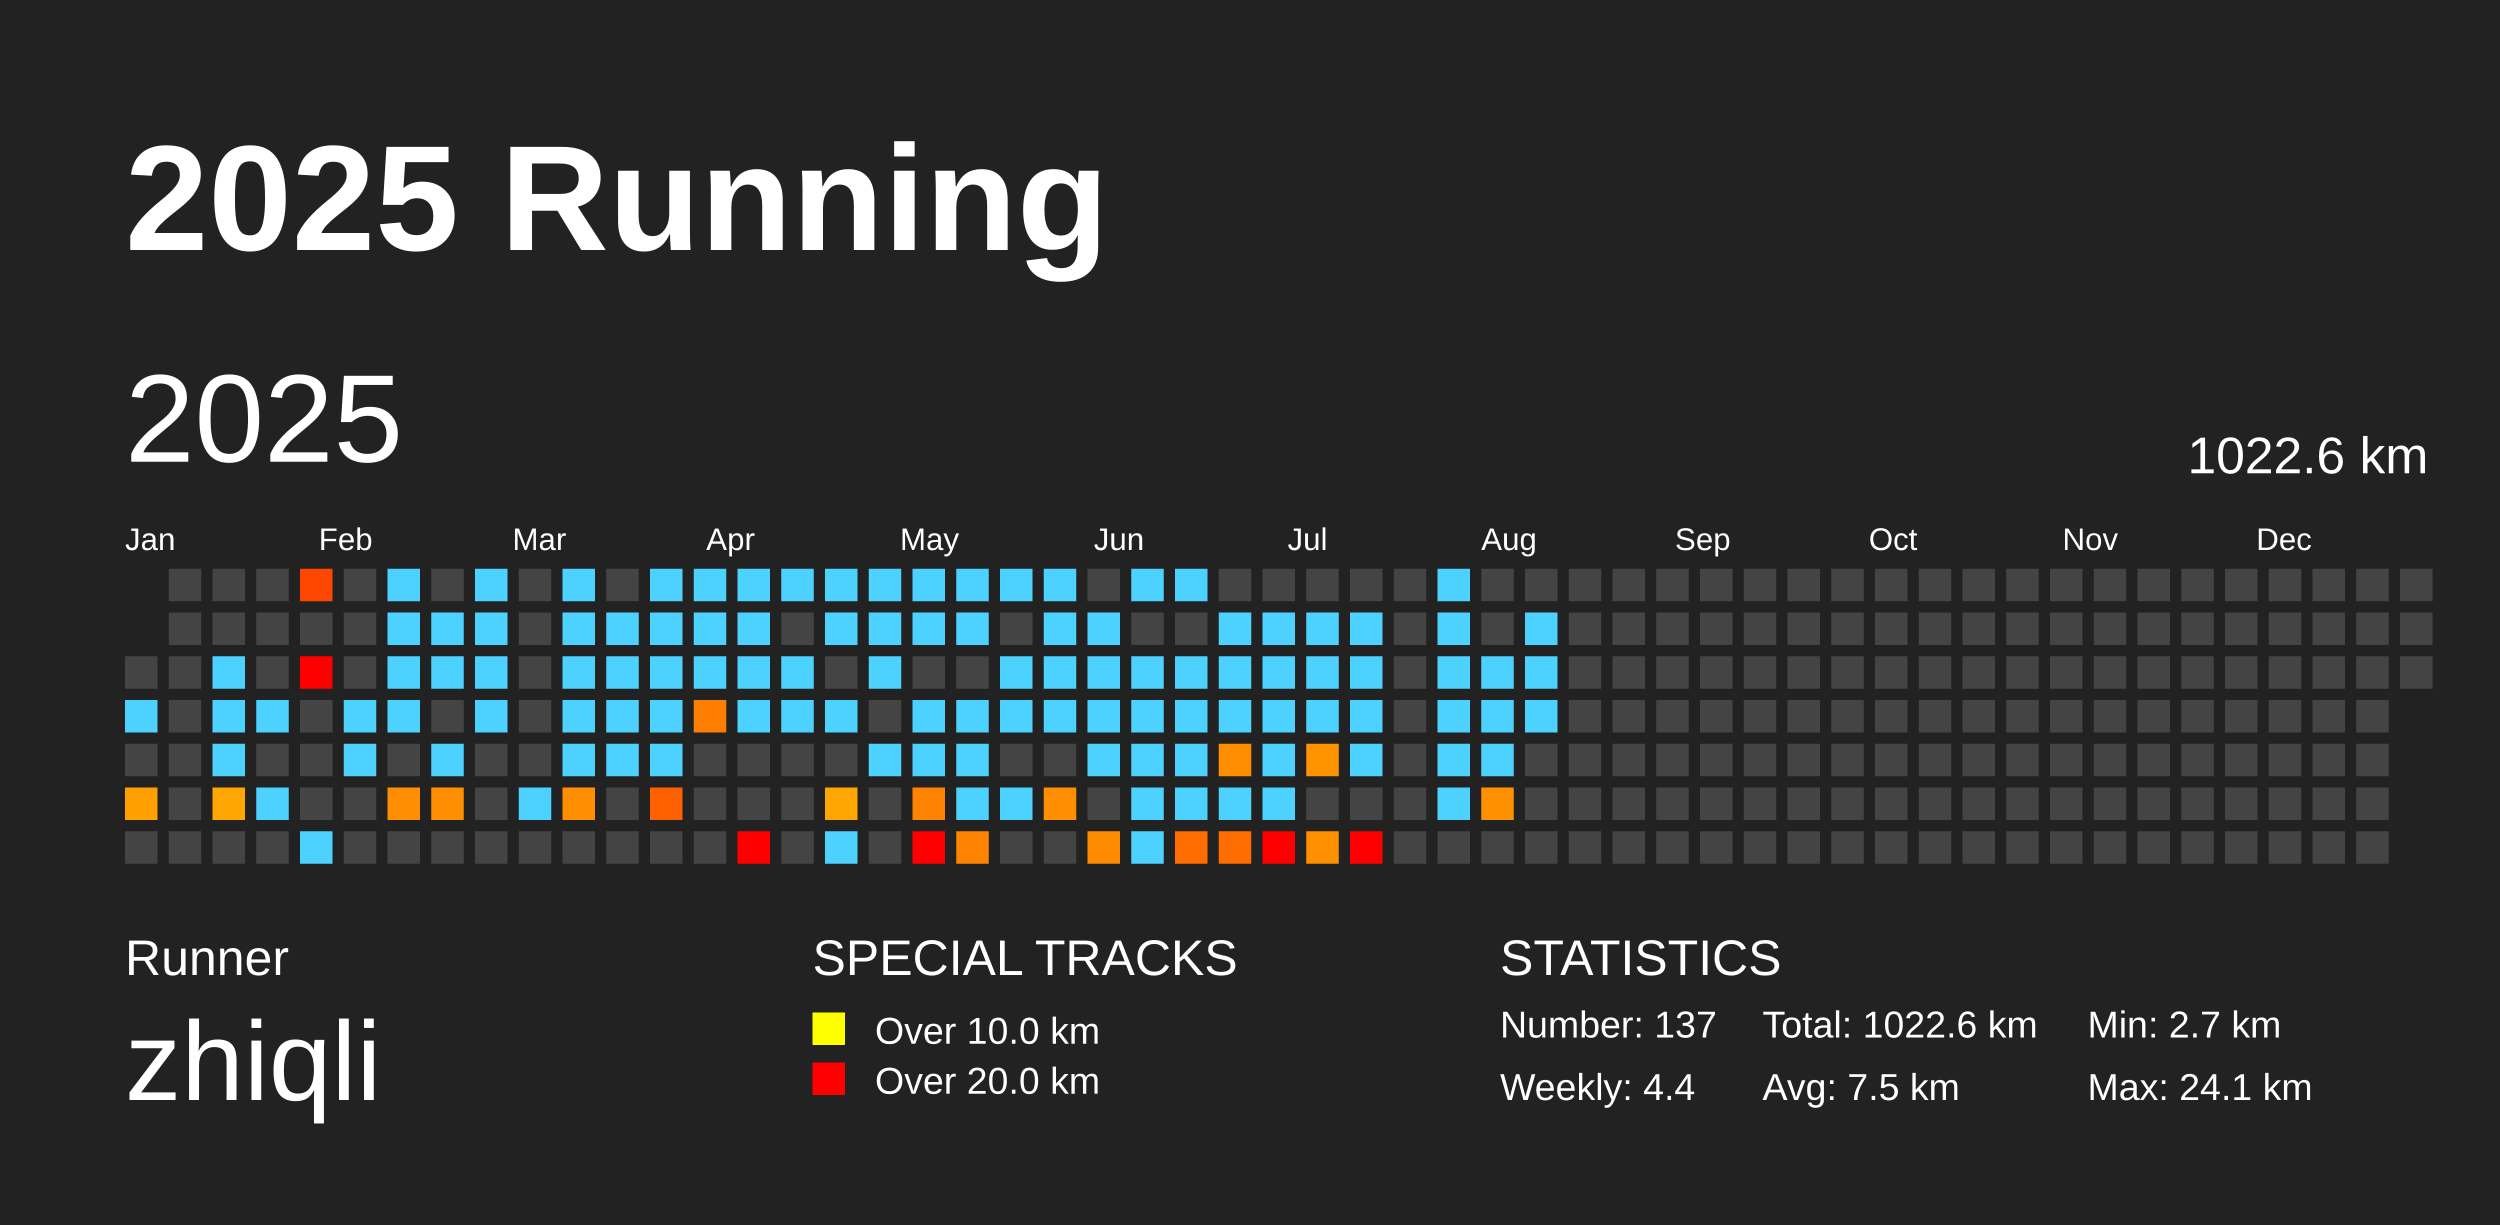
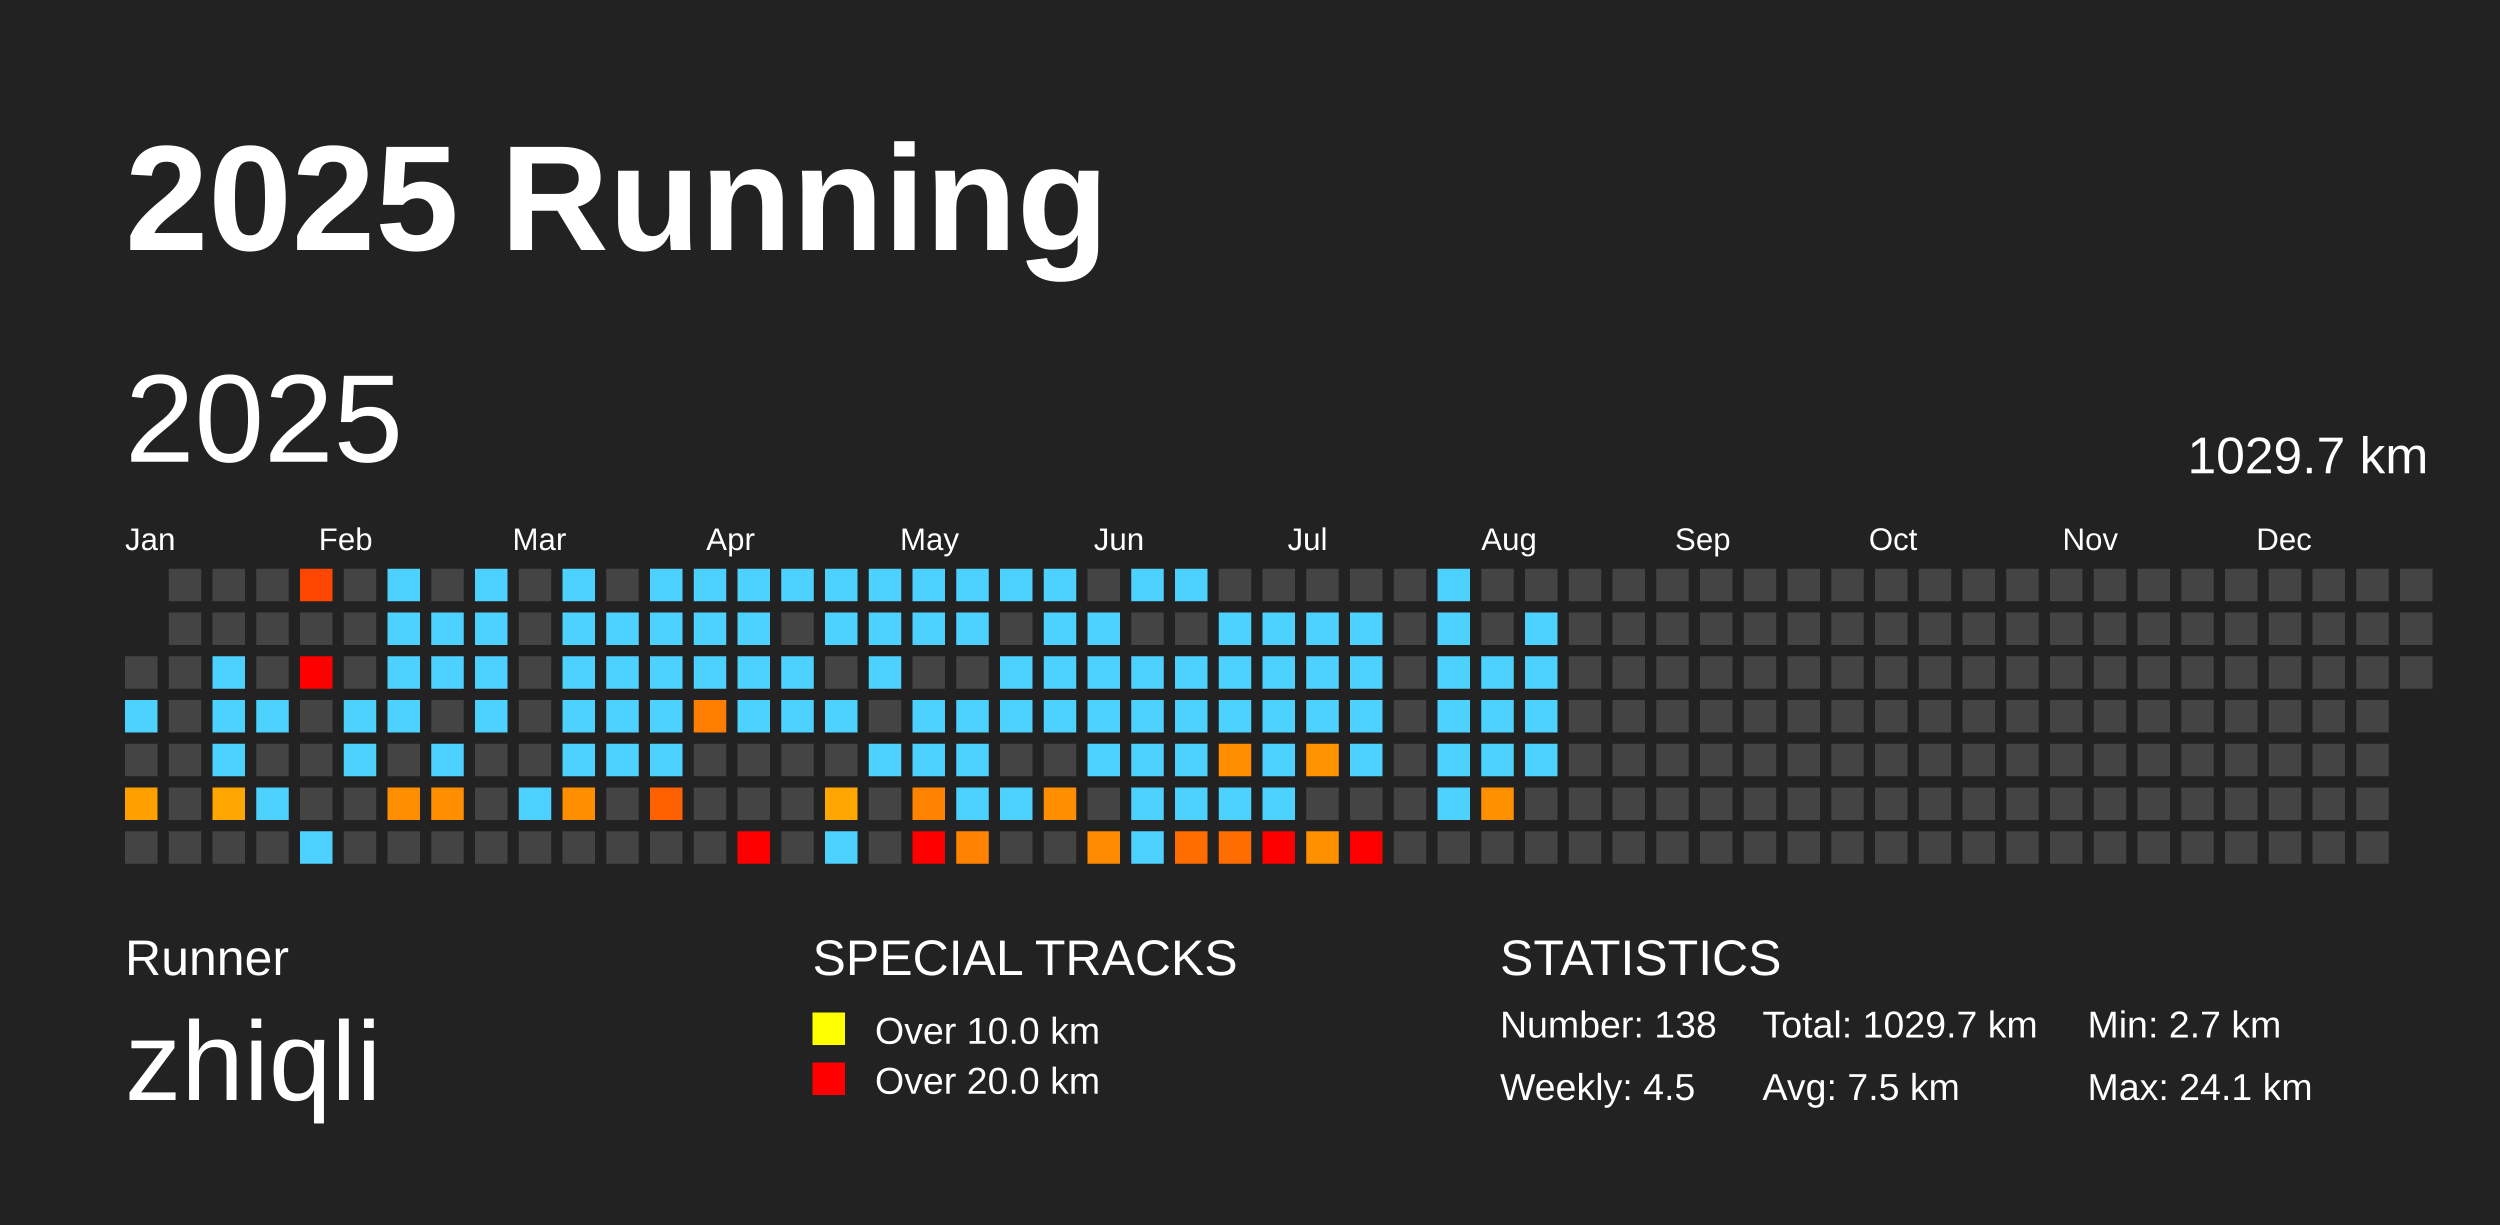
<svg xmlns="http://www.w3.org/2000/svg" baseProfile="full" height="98mm" version="1.1" viewBox="0,0,200,98" width="200mm">
  <defs />
  <rect fill="#222222" height="98" width="200" x="0" y="0" />
  <text fill="#FFFFFF" style="font-size:12px; font-family:Arial; font-weight:bold;" x="10" y="20">2025 Running</text>
  <text fill="#FFFFFF" style="font-size:4px; font-family:Arial" x="10" y="78">Runner</text>
  <text fill="#FFFFFF" style="font-size:9px; font-family:Arial" x="10" y="88">zhiqli</text>
  <text fill="#FFFFFF" style="font-size:4px; font-family:Arial" x="65" y="78">SPECIAL TRACKS</text>
  <rect fill="yellow" height="2.6" width="2.6" x="65" y="81" />
  <text fill="#FFFFFF" style="font-size:3px; font-family:Arial" x="70" y="83.5">Over 10.0 km</text>
  <rect fill="red" height="2.6" width="2.6" x="65" y="85" />
  <text fill="#FFFFFF" style="font-size:3px; font-family:Arial" x="70" y="87.5">Over 20.0 km</text>
  <text fill="#FFFFFF" style="font-size:4px; font-family:Arial" x="120" y="78">STATISTICS</text>
-   <text fill="#FFFFFF" style="font-size:3px; font-family:Arial" x="120" y="83">Number: 137</text>
-   <text fill="#FFFFFF" style="font-size:3px; font-family:Arial" x="120" y="88">Weekly: 4.4</text>
-   <text fill="#FFFFFF" style="font-size:3px; font-family:Arial" x="141" y="83">Total: 1022.6 km</text>
+   <text fill="#FFFFFF" style="font-size:3px; font-family:Arial" x="120" y="83">Number: 138</text>
+   <text fill="#FFFFFF" style="font-size:3px; font-family:Arial" x="120" y="88">Weekly: 4.5</text>
+   <text fill="#FFFFFF" style="font-size:3px; font-family:Arial" x="141" y="83">Total: 1029.7 km</text>
  <text fill="#FFFFFF" style="font-size:3px; font-family:Arial" x="141" y="88">Avg: 7.5 km</text>
  <text fill="#FFFFFF" style="font-size:3px; font-family:Arial" x="167" y="83">Min: 2.7 km</text>
  <text fill="#FFFFFF" style="font-size:3px; font-family:Arial" x="167" y="88">Max: 24.1 km</text>
  <text dominant-baseline="hanging" fill="#FFFFFF" style="font-size:10.0px; font-family:Arial;" x="10" y="30">2025</text>
-   <text dominant-baseline="hanging" fill="#FFFFFF" style="font-size:4.125px; font-family:Arial;" x="175" y="35">1022.6 km</text>
+   <text dominant-baseline="hanging" fill="#FFFFFF" style="font-size:4.125px; font-family:Arial;" x="175" y="35">1029.7 km</text>
  <text fill="#FFFFFF" style="font-size:2.5px; font-family:Arial" x="10.0" y="44">Jan</text>
  <text fill="#FFFFFF" style="font-size:2.5px; font-family:Arial" x="25.5" y="44">Feb</text>
  <text fill="#FFFFFF" style="font-size:2.5px; font-family:Arial" x="41.0" y="44">Mar</text>
  <text fill="#FFFFFF" style="font-size:2.5px; font-family:Arial" x="56.5" y="44">Apr</text>
  <text fill="#FFFFFF" style="font-size:2.5px; font-family:Arial" x="72.0" y="44">May</text>
  <text fill="#FFFFFF" style="font-size:2.5px; font-family:Arial" x="87.5" y="44">Jun</text>
  <text fill="#FFFFFF" style="font-size:2.5px; font-family:Arial" x="103.0" y="44">Jul</text>
  <text fill="#FFFFFF" style="font-size:2.5px; font-family:Arial" x="118.5" y="44">Aug</text>
  <text fill="#FFFFFF" style="font-size:2.5px; font-family:Arial" x="134.0" y="44">Sep</text>
  <text fill="#FFFFFF" style="font-size:2.5px; font-family:Arial" x="149.5" y="44">Oct</text>
  <text fill="#FFFFFF" style="font-size:2.5px; font-family:Arial" x="165.0" y="44">Nov</text>
  <text fill="#FFFFFF" style="font-size:2.5px; font-family:Arial" x="180.5" y="44">Dec</text>
  <rect fill="#444444" height="2.6" width="2.6" x="10.0" y="52.5" />
  <rect fill="#4dd2ff" height="2.6" width="2.6" x="10.0" y="56.0" />
  <rect fill="#444444" height="2.6" width="2.6" x="10.0" y="59.5" />
  <rect fill="#ffa000" height="2.6" width="2.6" x="10.0" y="63.0" />
  <rect fill="#444444" height="2.6" width="2.6" x="10.0" y="66.5" />
  <rect fill="#444444" height="2.6" width="2.6" x="13.5" y="45.5" />
  <rect fill="#444444" height="2.6" width="2.6" x="13.5" y="49.0" />
  <rect fill="#444444" height="2.6" width="2.6" x="13.5" y="52.5" />
  <rect fill="#444444" height="2.6" width="2.6" x="13.5" y="56.0" />
  <rect fill="#444444" height="2.6" width="2.6" x="13.5" y="59.5" />
  <rect fill="#444444" height="2.6" width="2.6" x="13.5" y="63.0" />
  <rect fill="#444444" height="2.6" width="2.6" x="13.5" y="66.5" />
  <rect fill="#444444" height="2.6" width="2.6" x="17.0" y="45.5" />
  <rect fill="#444444" height="2.6" width="2.6" x="17.0" y="49.0" />
  <rect fill="#4dd2ff" height="2.6" width="2.6" x="17.0" y="52.5" />
  <rect fill="#4dd2ff" height="2.6" width="2.6" x="17.0" y="56.0" />
  <rect fill="#4dd2ff" height="2.6" width="2.6" x="17.0" y="59.5" />
  <rect fill="#ffa700" height="2.6" width="2.6" x="17.0" y="63.0" />
  <rect fill="#444444" height="2.6" width="2.6" x="17.0" y="66.5" />
  <rect fill="#444444" height="2.6" width="2.6" x="20.5" y="45.5" />
  <rect fill="#444444" height="2.6" width="2.6" x="20.5" y="49.0" />
  <rect fill="#444444" height="2.6" width="2.6" x="20.5" y="52.5" />
  <rect fill="#4dd2ff" height="2.6" width="2.6" x="20.5" y="56.0" />
  <rect fill="#444444" height="2.6" width="2.6" x="20.5" y="59.5" />
  <rect fill="#4dd2ff" height="2.6" width="2.6" x="20.5" y="63.0" />
  <rect fill="#444444" height="2.6" width="2.6" x="20.5" y="66.5" />
  <rect fill="#ff4600" height="2.6" width="2.6" x="24.0" y="45.5" />
  <rect fill="#444444" height="2.6" width="2.6" x="24.0" y="49.0" />
  <rect fill="red" height="2.6" width="2.6" x="24.0" y="52.5" />
  <rect fill="#444444" height="2.6" width="2.6" x="24.0" y="56.0" />
  <rect fill="#444444" height="2.6" width="2.6" x="24.0" y="59.5" />
  <rect fill="#444444" height="2.6" width="2.6" x="24.0" y="63.0" />
  <rect fill="#4dd2ff" height="2.6" width="2.6" x="24.0" y="66.5" />
  <rect fill="#444444" height="2.6" width="2.6" x="27.5" y="45.5" />
  <rect fill="#444444" height="2.6" width="2.6" x="27.5" y="49.0" />
  <rect fill="#444444" height="2.6" width="2.6" x="27.5" y="52.5" />
  <rect fill="#4dd2ff" height="2.6" width="2.6" x="27.5" y="56.0" />
  <rect fill="#4dd2ff" height="2.6" width="2.6" x="27.5" y="59.5" />
  <rect fill="#444444" height="2.6" width="2.6" x="27.5" y="63.0" />
  <rect fill="#444444" height="2.6" width="2.6" x="27.5" y="66.5" />
  <rect fill="#4dd2ff" height="2.6" width="2.6" x="31.0" y="45.5" />
  <rect fill="#4dd2ff" height="2.6" width="2.6" x="31.0" y="49.0" />
  <rect fill="#4dd2ff" height="2.6" width="2.6" x="31.0" y="52.5" />
  <rect fill="#4dd2ff" height="2.6" width="2.6" x="31.0" y="56.0" />
  <rect fill="#444444" height="2.6" width="2.6" x="31.0" y="59.5" />
  <rect fill="#ff8e00" height="2.6" width="2.6" x="31.0" y="63.0" />
  <rect fill="#444444" height="2.6" width="2.6" x="31.0" y="66.5" />
  <rect fill="#444444" height="2.6" width="2.6" x="34.5" y="45.5" />
  <rect fill="#4dd2ff" height="2.6" width="2.6" x="34.5" y="49.0" />
  <rect fill="#4dd2ff" height="2.6" width="2.6" x="34.5" y="52.5" />
  <rect fill="#444444" height="2.6" width="2.6" x="34.5" y="56.0" />
  <rect fill="#4dd2ff" height="2.6" width="2.6" x="34.5" y="59.5" />
  <rect fill="#ff8f00" height="2.6" width="2.6" x="34.5" y="63.0" />
  <rect fill="#444444" height="2.6" width="2.6" x="34.5" y="66.5" />
  <rect fill="#4dd2ff" height="2.6" width="2.6" x="38.0" y="45.5" />
  <rect fill="#4dd2ff" height="2.6" width="2.6" x="38.0" y="49.0" />
  <rect fill="#4dd2ff" height="2.6" width="2.6" x="38.0" y="52.5" />
  <rect fill="#4dd2ff" height="2.6" width="2.6" x="38.0" y="56.0" />
  <rect fill="#444444" height="2.6" width="2.6" x="38.0" y="59.5" />
  <rect fill="#444444" height="2.6" width="2.6" x="38.0" y="63.0" />
  <rect fill="#444444" height="2.6" width="2.6" x="38.0" y="66.5" />
  <rect fill="#444444" height="2.6" width="2.6" x="41.5" y="45.5" />
  <rect fill="#444444" height="2.6" width="2.6" x="41.5" y="49.0" />
  <rect fill="#444444" height="2.6" width="2.6" x="41.5" y="52.5" />
  <rect fill="#444444" height="2.6" width="2.6" x="41.5" y="56.0" />
  <rect fill="#444444" height="2.6" width="2.6" x="41.5" y="59.5" />
  <rect fill="#4dd2ff" height="2.6" width="2.6" x="41.5" y="63.0" />
  <rect fill="#444444" height="2.6" width="2.6" x="41.5" y="66.5" />
  <rect fill="#4dd2ff" height="2.6" width="2.6" x="45.0" y="45.5" />
  <rect fill="#4dd2ff" height="2.6" width="2.6" x="45.0" y="49.0" />
  <rect fill="#4dd2ff" height="2.6" width="2.6" x="45.0" y="52.5" />
  <rect fill="#4dd2ff" height="2.6" width="2.6" x="45.0" y="56.0" />
  <rect fill="#4dd2ff" height="2.6" width="2.6" x="45.0" y="59.5" />
  <rect fill="#ff8f00" height="2.6" width="2.6" x="45.0" y="63.0" />
  <rect fill="#444444" height="2.6" width="2.6" x="45.0" y="66.5" />
  <rect fill="#444444" height="2.6" width="2.6" x="48.5" y="45.5" />
  <rect fill="#4dd2ff" height="2.6" width="2.6" x="48.5" y="49.0" />
  <rect fill="#4dd2ff" height="2.6" width="2.6" x="48.5" y="52.5" />
  <rect fill="#4dd2ff" height="2.6" width="2.6" x="48.5" y="56.0" />
  <rect fill="#4dd2ff" height="2.6" width="2.6" x="48.5" y="59.5" />
  <rect fill="#444444" height="2.6" width="2.6" x="48.5" y="63.0" />
  <rect fill="#444444" height="2.6" width="2.6" x="48.5" y="66.5" />
  <rect fill="#4dd2ff" height="2.6" width="2.6" x="52.0" y="45.5" />
  <rect fill="#4dd2ff" height="2.6" width="2.6" x="52.0" y="49.0" />
  <rect fill="#4dd2ff" height="2.6" width="2.6" x="52.0" y="52.5" />
  <rect fill="#4dd2ff" height="2.6" width="2.6" x="52.0" y="56.0" />
  <rect fill="#4dd2ff" height="2.6" width="2.6" x="52.0" y="59.5" />
  <rect fill="#ff6000" height="2.6" width="2.6" x="52.0" y="63.0" />
  <rect fill="#444444" height="2.6" width="2.6" x="52.0" y="66.5" />
  <rect fill="#4dd2ff" height="2.6" width="2.6" x="55.5" y="45.5" />
  <rect fill="#4dd2ff" height="2.6" width="2.6" x="55.5" y="49.0" />
  <rect fill="#4dd2ff" height="2.6" width="2.6" x="55.5" y="52.5" />
  <rect fill="#ff7e00" height="2.6" width="2.6" x="55.5" y="56.0" />
  <rect fill="#444444" height="2.6" width="2.6" x="55.5" y="59.5" />
  <rect fill="#444444" height="2.6" width="2.6" x="55.5" y="63.0" />
  <rect fill="#444444" height="2.6" width="2.6" x="55.5" y="66.5" />
  <rect fill="#4dd2ff" height="2.6" width="2.6" x="59.0" y="45.5" />
  <rect fill="#4dd2ff" height="2.6" width="2.6" x="59.0" y="49.0" />
  <rect fill="#4dd2ff" height="2.6" width="2.6" x="59.0" y="52.5" />
  <rect fill="#4dd2ff" height="2.6" width="2.6" x="59.0" y="56.0" />
  <rect fill="#444444" height="2.6" width="2.6" x="59.0" y="59.5" />
  <rect fill="#444444" height="2.6" width="2.6" x="59.0" y="63.0" />
  <rect fill="red" height="2.6" width="2.6" x="59.0" y="66.5" />
  <rect fill="#4dd2ff" height="2.6" width="2.6" x="62.5" y="45.5" />
  <rect fill="#444444" height="2.6" width="2.6" x="62.5" y="49.0" />
  <rect fill="#4dd2ff" height="2.6" width="2.6" x="62.5" y="52.5" />
  <rect fill="#4dd2ff" height="2.6" width="2.6" x="62.5" y="56.0" />
  <rect fill="#444444" height="2.6" width="2.6" x="62.5" y="59.5" />
  <rect fill="#444444" height="2.6" width="2.6" x="62.5" y="63.0" />
  <rect fill="#444444" height="2.6" width="2.6" x="62.5" y="66.5" />
  <rect fill="#4dd2ff" height="2.6" width="2.6" x="66.0" y="45.5" />
  <rect fill="#4dd2ff" height="2.6" width="2.6" x="66.0" y="49.0" />
  <rect fill="#444444" height="2.6" width="2.6" x="66.0" y="52.5" />
  <rect fill="#4dd2ff" height="2.6" width="2.6" x="66.0" y="56.0" />
  <rect fill="#444444" height="2.6" width="2.6" x="66.0" y="59.5" />
  <rect fill="#ffa700" height="2.6" width="2.6" x="66.0" y="63.0" />
  <rect fill="#4dd2ff" height="2.6" width="2.6" x="66.0" y="66.5" />
  <rect fill="#4dd2ff" height="2.6" width="2.6" x="69.5" y="45.5" />
  <rect fill="#4dd2ff" height="2.6" width="2.6" x="69.5" y="49.0" />
  <rect fill="#4dd2ff" height="2.6" width="2.6" x="69.5" y="52.5" />
  <rect fill="#444444" height="2.6" width="2.6" x="69.5" y="56.0" />
  <rect fill="#4dd2ff" height="2.6" width="2.6" x="69.5" y="59.5" />
  <rect fill="#444444" height="2.6" width="2.6" x="69.5" y="63.0" />
  <rect fill="#444444" height="2.6" width="2.6" x="69.5" y="66.5" />
  <rect fill="#4dd2ff" height="2.6" width="2.6" x="73.0" y="45.5" />
  <rect fill="#4dd2ff" height="2.6" width="2.6" x="73.0" y="49.0" />
  <rect fill="#444444" height="2.6" width="2.6" x="73.0" y="52.5" />
  <rect fill="#4dd2ff" height="2.6" width="2.6" x="73.0" y="56.0" />
  <rect fill="#4dd2ff" height="2.6" width="2.6" x="73.0" y="59.5" />
  <rect fill="#ff8300" height="2.6" width="2.6" x="73.0" y="63.0" />
  <rect fill="red" height="2.6" width="2.6" x="73.0" y="66.5" />
  <rect fill="#4dd2ff" height="2.6" width="2.6" x="76.5" y="45.5" />
  <rect fill="#4dd2ff" height="2.6" width="2.6" x="76.5" y="49.0" />
  <rect fill="#444444" height="2.6" width="2.6" x="76.5" y="52.5" />
  <rect fill="#4dd2ff" height="2.6" width="2.6" x="76.5" y="56.0" />
  <rect fill="#4dd2ff" height="2.6" width="2.6" x="76.5" y="59.5" />
  <rect fill="#4dd2ff" height="2.6" width="2.6" x="76.5" y="63.0" />
  <rect fill="#ff8300" height="2.6" width="2.6" x="76.5" y="66.5" />
  <rect fill="#4dd2ff" height="2.6" width="2.6" x="80.0" y="45.5" />
  <rect fill="#444444" height="2.6" width="2.6" x="80.0" y="49.0" />
  <rect fill="#4dd2ff" height="2.6" width="2.6" x="80.0" y="52.5" />
  <rect fill="#4dd2ff" height="2.6" width="2.6" x="80.0" y="56.0" />
  <rect fill="#444444" height="2.6" width="2.6" x="80.0" y="59.5" />
  <rect fill="#4dd2ff" height="2.6" width="2.6" x="80.0" y="63.0" />
  <rect fill="#444444" height="2.6" width="2.6" x="80.0" y="66.5" />
  <rect fill="#4dd2ff" height="2.6" width="2.6" x="83.5" y="45.5" />
  <rect fill="#4dd2ff" height="2.6" width="2.6" x="83.5" y="49.0" />
  <rect fill="#4dd2ff" height="2.6" width="2.6" x="83.5" y="52.5" />
  <rect fill="#4dd2ff" height="2.6" width="2.6" x="83.5" y="56.0" />
  <rect fill="#444444" height="2.6" width="2.6" x="83.5" y="59.5" />
  <rect fill="#ff8e00" height="2.6" width="2.6" x="83.5" y="63.0" />
  <rect fill="#444444" height="2.6" width="2.6" x="83.5" y="66.5" />
  <rect fill="#444444" height="2.6" width="2.6" x="87.0" y="45.5" />
  <rect fill="#4dd2ff" height="2.6" width="2.6" x="87.0" y="49.0" />
  <rect fill="#4dd2ff" height="2.6" width="2.6" x="87.0" y="52.5" />
  <rect fill="#4dd2ff" height="2.6" width="2.6" x="87.0" y="56.0" />
  <rect fill="#4dd2ff" height="2.6" width="2.6" x="87.0" y="59.5" />
  <rect fill="#444444" height="2.6" width="2.6" x="87.0" y="63.0" />
  <rect fill="#ff8c00" height="2.6" width="2.6" x="87.0" y="66.5" />
  <rect fill="#4dd2ff" height="2.6" width="2.6" x="90.5" y="45.5" />
  <rect fill="#444444" height="2.6" width="2.6" x="90.5" y="49.0" />
  <rect fill="#4dd2ff" height="2.6" width="2.6" x="90.5" y="52.5" />
  <rect fill="#4dd2ff" height="2.6" width="2.6" x="90.5" y="56.0" />
  <rect fill="#4dd2ff" height="2.6" width="2.6" x="90.5" y="59.5" />
  <rect fill="#4dd2ff" height="2.6" width="2.6" x="90.5" y="63.0" />
  <rect fill="#4dd2ff" height="2.6" width="2.6" x="90.5" y="66.5" />
  <rect fill="#4dd2ff" height="2.6" width="2.6" x="94.0" y="45.5" />
  <rect fill="#444444" height="2.6" width="2.6" x="94.0" y="49.0" />
  <rect fill="#4dd2ff" height="2.6" width="2.6" x="94.0" y="52.5" />
  <rect fill="#4dd2ff" height="2.6" width="2.6" x="94.0" y="56.0" />
  <rect fill="#4dd2ff" height="2.6" width="2.6" x="94.0" y="59.5" />
  <rect fill="#4dd2ff" height="2.6" width="2.6" x="94.0" y="63.0" />
  <rect fill="#ff6c00" height="2.6" width="2.6" x="94.0" y="66.5" />
  <rect fill="#444444" height="2.6" width="2.6" x="97.5" y="45.5" />
  <rect fill="#4dd2ff" height="2.6" width="2.6" x="97.5" y="49.0" />
  <rect fill="#4dd2ff" height="2.6" width="2.6" x="97.5" y="52.5" />
  <rect fill="#4dd2ff" height="2.6" width="2.6" x="97.5" y="56.0" />
  <rect fill="#ff8d00" height="2.6" width="2.6" x="97.5" y="59.5" />
  <rect fill="#4dd2ff" height="2.6" width="2.6" x="97.5" y="63.0" />
  <rect fill="#ff6d00" height="2.6" width="2.6" x="97.5" y="66.5" />
  <rect fill="#444444" height="2.6" width="2.6" x="101.0" y="45.5" />
  <rect fill="#4dd2ff" height="2.6" width="2.6" x="101.0" y="49.0" />
  <rect fill="#4dd2ff" height="2.6" width="2.6" x="101.0" y="52.5" />
  <rect fill="#4dd2ff" height="2.6" width="2.6" x="101.0" y="56.0" />
  <rect fill="#4dd2ff" height="2.6" width="2.6" x="101.0" y="59.5" />
  <rect fill="#4dd2ff" height="2.6" width="2.6" x="101.0" y="63.0" />
  <rect fill="red" height="2.6" width="2.6" x="101.0" y="66.5" />
  <rect fill="#444444" height="2.6" width="2.6" x="104.5" y="45.5" />
  <rect fill="#4dd2ff" height="2.6" width="2.6" x="104.5" y="49.0" />
  <rect fill="#4dd2ff" height="2.6" width="2.6" x="104.5" y="52.5" />
  <rect fill="#4dd2ff" height="2.6" width="2.6" x="104.5" y="56.0" />
  <rect fill="#ff9400" height="2.6" width="2.6" x="104.5" y="59.5" />
  <rect fill="#444444" height="2.6" width="2.6" x="104.5" y="63.0" />
  <rect fill="#ff9100" height="2.6" width="2.6" x="104.5" y="66.5" />
  <rect fill="#444444" height="2.6" width="2.6" x="108.0" y="45.5" />
  <rect fill="#4dd2ff" height="2.6" width="2.6" x="108.0" y="49.0" />
  <rect fill="#4dd2ff" height="2.6" width="2.6" x="108.0" y="52.5" />
  <rect fill="#4dd2ff" height="2.6" width="2.6" x="108.0" y="56.0" />
  <rect fill="#4dd2ff" height="2.6" width="2.6" x="108.0" y="59.5" />
  <rect fill="#444444" height="2.6" width="2.6" x="108.0" y="63.0" />
  <rect fill="red" height="2.6" width="2.6" x="108.0" y="66.5" />
  <rect fill="#444444" height="2.6" width="2.6" x="111.5" y="45.5" />
  <rect fill="#444444" height="2.6" width="2.6" x="111.5" y="49.0" />
  <rect fill="#444444" height="2.6" width="2.6" x="111.5" y="52.5" />
  <rect fill="#444444" height="2.6" width="2.6" x="111.5" y="56.0" />
  <rect fill="#444444" height="2.6" width="2.6" x="111.5" y="59.5" />
  <rect fill="#444444" height="2.6" width="2.6" x="111.5" y="63.0" />
  <rect fill="#444444" height="2.6" width="2.6" x="111.5" y="66.5" />
  <rect fill="#4dd2ff" height="2.6" width="2.6" x="115.0" y="45.5" />
  <rect fill="#4dd2ff" height="2.6" width="2.6" x="115.0" y="49.0" />
  <rect fill="#4dd2ff" height="2.6" width="2.6" x="115.0" y="52.5" />
  <rect fill="#4dd2ff" height="2.6" width="2.6" x="115.0" y="56.0" />
  <rect fill="#4dd2ff" height="2.6" width="2.6" x="115.0" y="59.5" />
  <rect fill="#4dd2ff" height="2.6" width="2.6" x="115.0" y="63.0" />
  <rect fill="#444444" height="2.6" width="2.6" x="115.0" y="66.5" />
  <rect fill="#444444" height="2.6" width="2.6" x="118.5" y="45.5" />
  <rect fill="#444444" height="2.6" width="2.6" x="118.5" y="49.0" />
  <rect fill="#4dd2ff" height="2.6" width="2.6" x="118.5" y="52.5" />
  <rect fill="#4dd2ff" height="2.6" width="2.6" x="118.5" y="56.0" />
  <rect fill="#4dd2ff" height="2.6" width="2.6" x="118.5" y="59.5" />
  <rect fill="#ff9000" height="2.6" width="2.6" x="118.5" y="63.0" />
  <rect fill="#444444" height="2.6" width="2.6" x="118.5" y="66.5" />
  <rect fill="#444444" height="2.6" width="2.6" x="122.0" y="45.5" />
  <rect fill="#4dd2ff" height="2.6" width="2.6" x="122.0" y="49.0" />
  <rect fill="#4dd2ff" height="2.6" width="2.6" x="122.0" y="52.5" />
  <rect fill="#4dd2ff" height="2.6" width="2.6" x="122.0" y="56.0" />
-   <rect fill="#444444" height="2.6" width="2.6" x="122.0" y="59.5" />
+   <rect fill="#4dd2ff" height="2.6" width="2.6" x="122.0" y="59.5" />
  <rect fill="#444444" height="2.6" width="2.6" x="122.0" y="63.0" />
  <rect fill="#444444" height="2.6" width="2.6" x="122.0" y="66.5" />
  <rect fill="#444444" height="2.6" width="2.6" x="125.5" y="45.5" />
  <rect fill="#444444" height="2.6" width="2.6" x="125.5" y="49.0" />
  <rect fill="#444444" height="2.6" width="2.6" x="125.5" y="52.5" />
  <rect fill="#444444" height="2.6" width="2.6" x="125.5" y="56.0" />
  <rect fill="#444444" height="2.6" width="2.6" x="125.5" y="59.5" />
  <rect fill="#444444" height="2.6" width="2.6" x="125.5" y="63.0" />
  <rect fill="#444444" height="2.6" width="2.6" x="125.5" y="66.5" />
  <rect fill="#444444" height="2.6" width="2.6" x="129.0" y="45.5" />
  <rect fill="#444444" height="2.6" width="2.6" x="129.0" y="49.0" />
  <rect fill="#444444" height="2.6" width="2.6" x="129.0" y="52.5" />
  <rect fill="#444444" height="2.6" width="2.6" x="129.0" y="56.0" />
  <rect fill="#444444" height="2.6" width="2.6" x="129.0" y="59.5" />
  <rect fill="#444444" height="2.6" width="2.6" x="129.0" y="63.0" />
  <rect fill="#444444" height="2.6" width="2.6" x="129.0" y="66.5" />
  <rect fill="#444444" height="2.6" width="2.6" x="132.5" y="45.5" />
  <rect fill="#444444" height="2.6" width="2.6" x="132.5" y="49.0" />
  <rect fill="#444444" height="2.6" width="2.6" x="132.5" y="52.5" />
  <rect fill="#444444" height="2.6" width="2.6" x="132.5" y="56.0" />
  <rect fill="#444444" height="2.6" width="2.6" x="132.5" y="59.5" />
  <rect fill="#444444" height="2.6" width="2.6" x="132.5" y="63.0" />
  <rect fill="#444444" height="2.6" width="2.6" x="132.5" y="66.5" />
  <rect fill="#444444" height="2.6" width="2.6" x="136.0" y="45.5" />
  <rect fill="#444444" height="2.6" width="2.6" x="136.0" y="49.0" />
  <rect fill="#444444" height="2.6" width="2.6" x="136.0" y="52.5" />
  <rect fill="#444444" height="2.6" width="2.6" x="136.0" y="56.0" />
  <rect fill="#444444" height="2.6" width="2.6" x="136.0" y="59.5" />
  <rect fill="#444444" height="2.6" width="2.6" x="136.0" y="63.0" />
  <rect fill="#444444" height="2.6" width="2.6" x="136.0" y="66.5" />
  <rect fill="#444444" height="2.6" width="2.6" x="139.5" y="45.5" />
  <rect fill="#444444" height="2.6" width="2.6" x="139.5" y="49.0" />
  <rect fill="#444444" height="2.6" width="2.6" x="139.5" y="52.5" />
  <rect fill="#444444" height="2.6" width="2.6" x="139.5" y="56.0" />
  <rect fill="#444444" height="2.6" width="2.6" x="139.5" y="59.5" />
  <rect fill="#444444" height="2.6" width="2.6" x="139.5" y="63.0" />
  <rect fill="#444444" height="2.6" width="2.6" x="139.5" y="66.5" />
  <rect fill="#444444" height="2.6" width="2.6" x="143.0" y="45.5" />
  <rect fill="#444444" height="2.6" width="2.6" x="143.0" y="49.0" />
  <rect fill="#444444" height="2.6" width="2.6" x="143.0" y="52.5" />
  <rect fill="#444444" height="2.6" width="2.6" x="143.0" y="56.0" />
  <rect fill="#444444" height="2.6" width="2.6" x="143.0" y="59.5" />
  <rect fill="#444444" height="2.6" width="2.6" x="143.0" y="63.0" />
  <rect fill="#444444" height="2.6" width="2.6" x="143.0" y="66.5" />
  <rect fill="#444444" height="2.6" width="2.6" x="146.5" y="45.5" />
  <rect fill="#444444" height="2.6" width="2.6" x="146.5" y="49.0" />
  <rect fill="#444444" height="2.6" width="2.6" x="146.5" y="52.5" />
  <rect fill="#444444" height="2.6" width="2.6" x="146.5" y="56.0" />
  <rect fill="#444444" height="2.6" width="2.6" x="146.5" y="59.5" />
  <rect fill="#444444" height="2.6" width="2.6" x="146.5" y="63.0" />
  <rect fill="#444444" height="2.6" width="2.6" x="146.5" y="66.5" />
  <rect fill="#444444" height="2.6" width="2.6" x="150.0" y="45.5" />
  <rect fill="#444444" height="2.6" width="2.6" x="150.0" y="49.0" />
  <rect fill="#444444" height="2.6" width="2.6" x="150.0" y="52.5" />
  <rect fill="#444444" height="2.6" width="2.6" x="150.0" y="56.0" />
  <rect fill="#444444" height="2.6" width="2.6" x="150.0" y="59.5" />
  <rect fill="#444444" height="2.6" width="2.6" x="150.0" y="63.0" />
  <rect fill="#444444" height="2.6" width="2.6" x="150.0" y="66.5" />
  <rect fill="#444444" height="2.6" width="2.6" x="153.5" y="45.5" />
  <rect fill="#444444" height="2.6" width="2.6" x="153.5" y="49.0" />
  <rect fill="#444444" height="2.6" width="2.6" x="153.5" y="52.5" />
  <rect fill="#444444" height="2.6" width="2.6" x="153.5" y="56.0" />
  <rect fill="#444444" height="2.6" width="2.6" x="153.5" y="59.5" />
  <rect fill="#444444" height="2.6" width="2.6" x="153.5" y="63.0" />
  <rect fill="#444444" height="2.6" width="2.6" x="153.5" y="66.5" />
  <rect fill="#444444" height="2.6" width="2.6" x="157.0" y="45.5" />
  <rect fill="#444444" height="2.6" width="2.6" x="157.0" y="49.0" />
  <rect fill="#444444" height="2.6" width="2.6" x="157.0" y="52.5" />
  <rect fill="#444444" height="2.6" width="2.6" x="157.0" y="56.0" />
  <rect fill="#444444" height="2.6" width="2.6" x="157.0" y="59.5" />
  <rect fill="#444444" height="2.6" width="2.6" x="157.0" y="63.0" />
  <rect fill="#444444" height="2.6" width="2.6" x="157.0" y="66.5" />
  <rect fill="#444444" height="2.6" width="2.6" x="160.5" y="45.5" />
  <rect fill="#444444" height="2.6" width="2.6" x="160.5" y="49.0" />
  <rect fill="#444444" height="2.6" width="2.6" x="160.5" y="52.5" />
  <rect fill="#444444" height="2.6" width="2.6" x="160.5" y="56.0" />
  <rect fill="#444444" height="2.6" width="2.6" x="160.5" y="59.5" />
  <rect fill="#444444" height="2.6" width="2.6" x="160.5" y="63.0" />
  <rect fill="#444444" height="2.6" width="2.6" x="160.5" y="66.5" />
  <rect fill="#444444" height="2.6" width="2.6" x="164.0" y="45.5" />
  <rect fill="#444444" height="2.6" width="2.6" x="164.0" y="49.0" />
  <rect fill="#444444" height="2.6" width="2.6" x="164.0" y="52.5" />
  <rect fill="#444444" height="2.6" width="2.6" x="164.0" y="56.0" />
  <rect fill="#444444" height="2.6" width="2.6" x="164.0" y="59.5" />
  <rect fill="#444444" height="2.6" width="2.6" x="164.0" y="63.0" />
  <rect fill="#444444" height="2.6" width="2.6" x="164.0" y="66.5" />
  <rect fill="#444444" height="2.6" width="2.6" x="167.5" y="45.5" />
  <rect fill="#444444" height="2.6" width="2.6" x="167.5" y="49.0" />
  <rect fill="#444444" height="2.6" width="2.6" x="167.5" y="52.5" />
  <rect fill="#444444" height="2.6" width="2.6" x="167.5" y="56.0" />
  <rect fill="#444444" height="2.6" width="2.6" x="167.5" y="59.5" />
  <rect fill="#444444" height="2.6" width="2.6" x="167.5" y="63.0" />
  <rect fill="#444444" height="2.6" width="2.6" x="167.5" y="66.5" />
  <rect fill="#444444" height="2.6" width="2.6" x="171.0" y="45.5" />
  <rect fill="#444444" height="2.6" width="2.6" x="171.0" y="49.0" />
  <rect fill="#444444" height="2.6" width="2.6" x="171.0" y="52.5" />
  <rect fill="#444444" height="2.6" width="2.6" x="171.0" y="56.0" />
  <rect fill="#444444" height="2.6" width="2.6" x="171.0" y="59.5" />
  <rect fill="#444444" height="2.6" width="2.6" x="171.0" y="63.0" />
  <rect fill="#444444" height="2.6" width="2.6" x="171.0" y="66.5" />
  <rect fill="#444444" height="2.6" width="2.6" x="174.5" y="45.5" />
  <rect fill="#444444" height="2.6" width="2.6" x="174.5" y="49.0" />
  <rect fill="#444444" height="2.6" width="2.6" x="174.5" y="52.5" />
  <rect fill="#444444" height="2.6" width="2.6" x="174.5" y="56.0" />
  <rect fill="#444444" height="2.6" width="2.6" x="174.5" y="59.5" />
  <rect fill="#444444" height="2.6" width="2.6" x="174.5" y="63.0" />
  <rect fill="#444444" height="2.6" width="2.6" x="174.5" y="66.5" />
  <rect fill="#444444" height="2.6" width="2.6" x="178.0" y="45.5" />
  <rect fill="#444444" height="2.6" width="2.6" x="178.0" y="49.0" />
  <rect fill="#444444" height="2.6" width="2.6" x="178.0" y="52.5" />
  <rect fill="#444444" height="2.6" width="2.6" x="178.0" y="56.0" />
  <rect fill="#444444" height="2.6" width="2.6" x="178.0" y="59.5" />
  <rect fill="#444444" height="2.6" width="2.6" x="178.0" y="63.0" />
  <rect fill="#444444" height="2.6" width="2.6" x="178.0" y="66.5" />
  <rect fill="#444444" height="2.6" width="2.6" x="181.5" y="45.5" />
  <rect fill="#444444" height="2.6" width="2.6" x="181.5" y="49.0" />
  <rect fill="#444444" height="2.6" width="2.6" x="181.5" y="52.5" />
  <rect fill="#444444" height="2.6" width="2.6" x="181.5" y="56.0" />
  <rect fill="#444444" height="2.6" width="2.6" x="181.5" y="59.5" />
  <rect fill="#444444" height="2.6" width="2.6" x="181.5" y="63.0" />
  <rect fill="#444444" height="2.6" width="2.6" x="181.5" y="66.5" />
  <rect fill="#444444" height="2.6" width="2.6" x="185.0" y="45.5" />
  <rect fill="#444444" height="2.6" width="2.6" x="185.0" y="49.0" />
  <rect fill="#444444" height="2.6" width="2.6" x="185.0" y="52.5" />
  <rect fill="#444444" height="2.6" width="2.6" x="185.0" y="56.0" />
  <rect fill="#444444" height="2.6" width="2.6" x="185.0" y="59.5" />
  <rect fill="#444444" height="2.6" width="2.6" x="185.0" y="63.0" />
  <rect fill="#444444" height="2.6" width="2.6" x="185.0" y="66.5" />
  <rect fill="#444444" height="2.6" width="2.6" x="188.5" y="45.5" />
  <rect fill="#444444" height="2.6" width="2.6" x="188.5" y="49.0" />
  <rect fill="#444444" height="2.6" width="2.6" x="188.5" y="52.5" />
  <rect fill="#444444" height="2.6" width="2.6" x="188.5" y="56.0" />
  <rect fill="#444444" height="2.6" width="2.6" x="188.5" y="59.5" />
  <rect fill="#444444" height="2.6" width="2.6" x="188.5" y="63.0" />
  <rect fill="#444444" height="2.6" width="2.6" x="188.5" y="66.5" />
  <rect fill="#444444" height="2.6" width="2.6" x="192.0" y="45.5" />
  <rect fill="#444444" height="2.6" width="2.6" x="192.0" y="49.0" />
  <rect fill="#444444" height="2.6" width="2.6" x="192.0" y="52.5" />
</svg>
